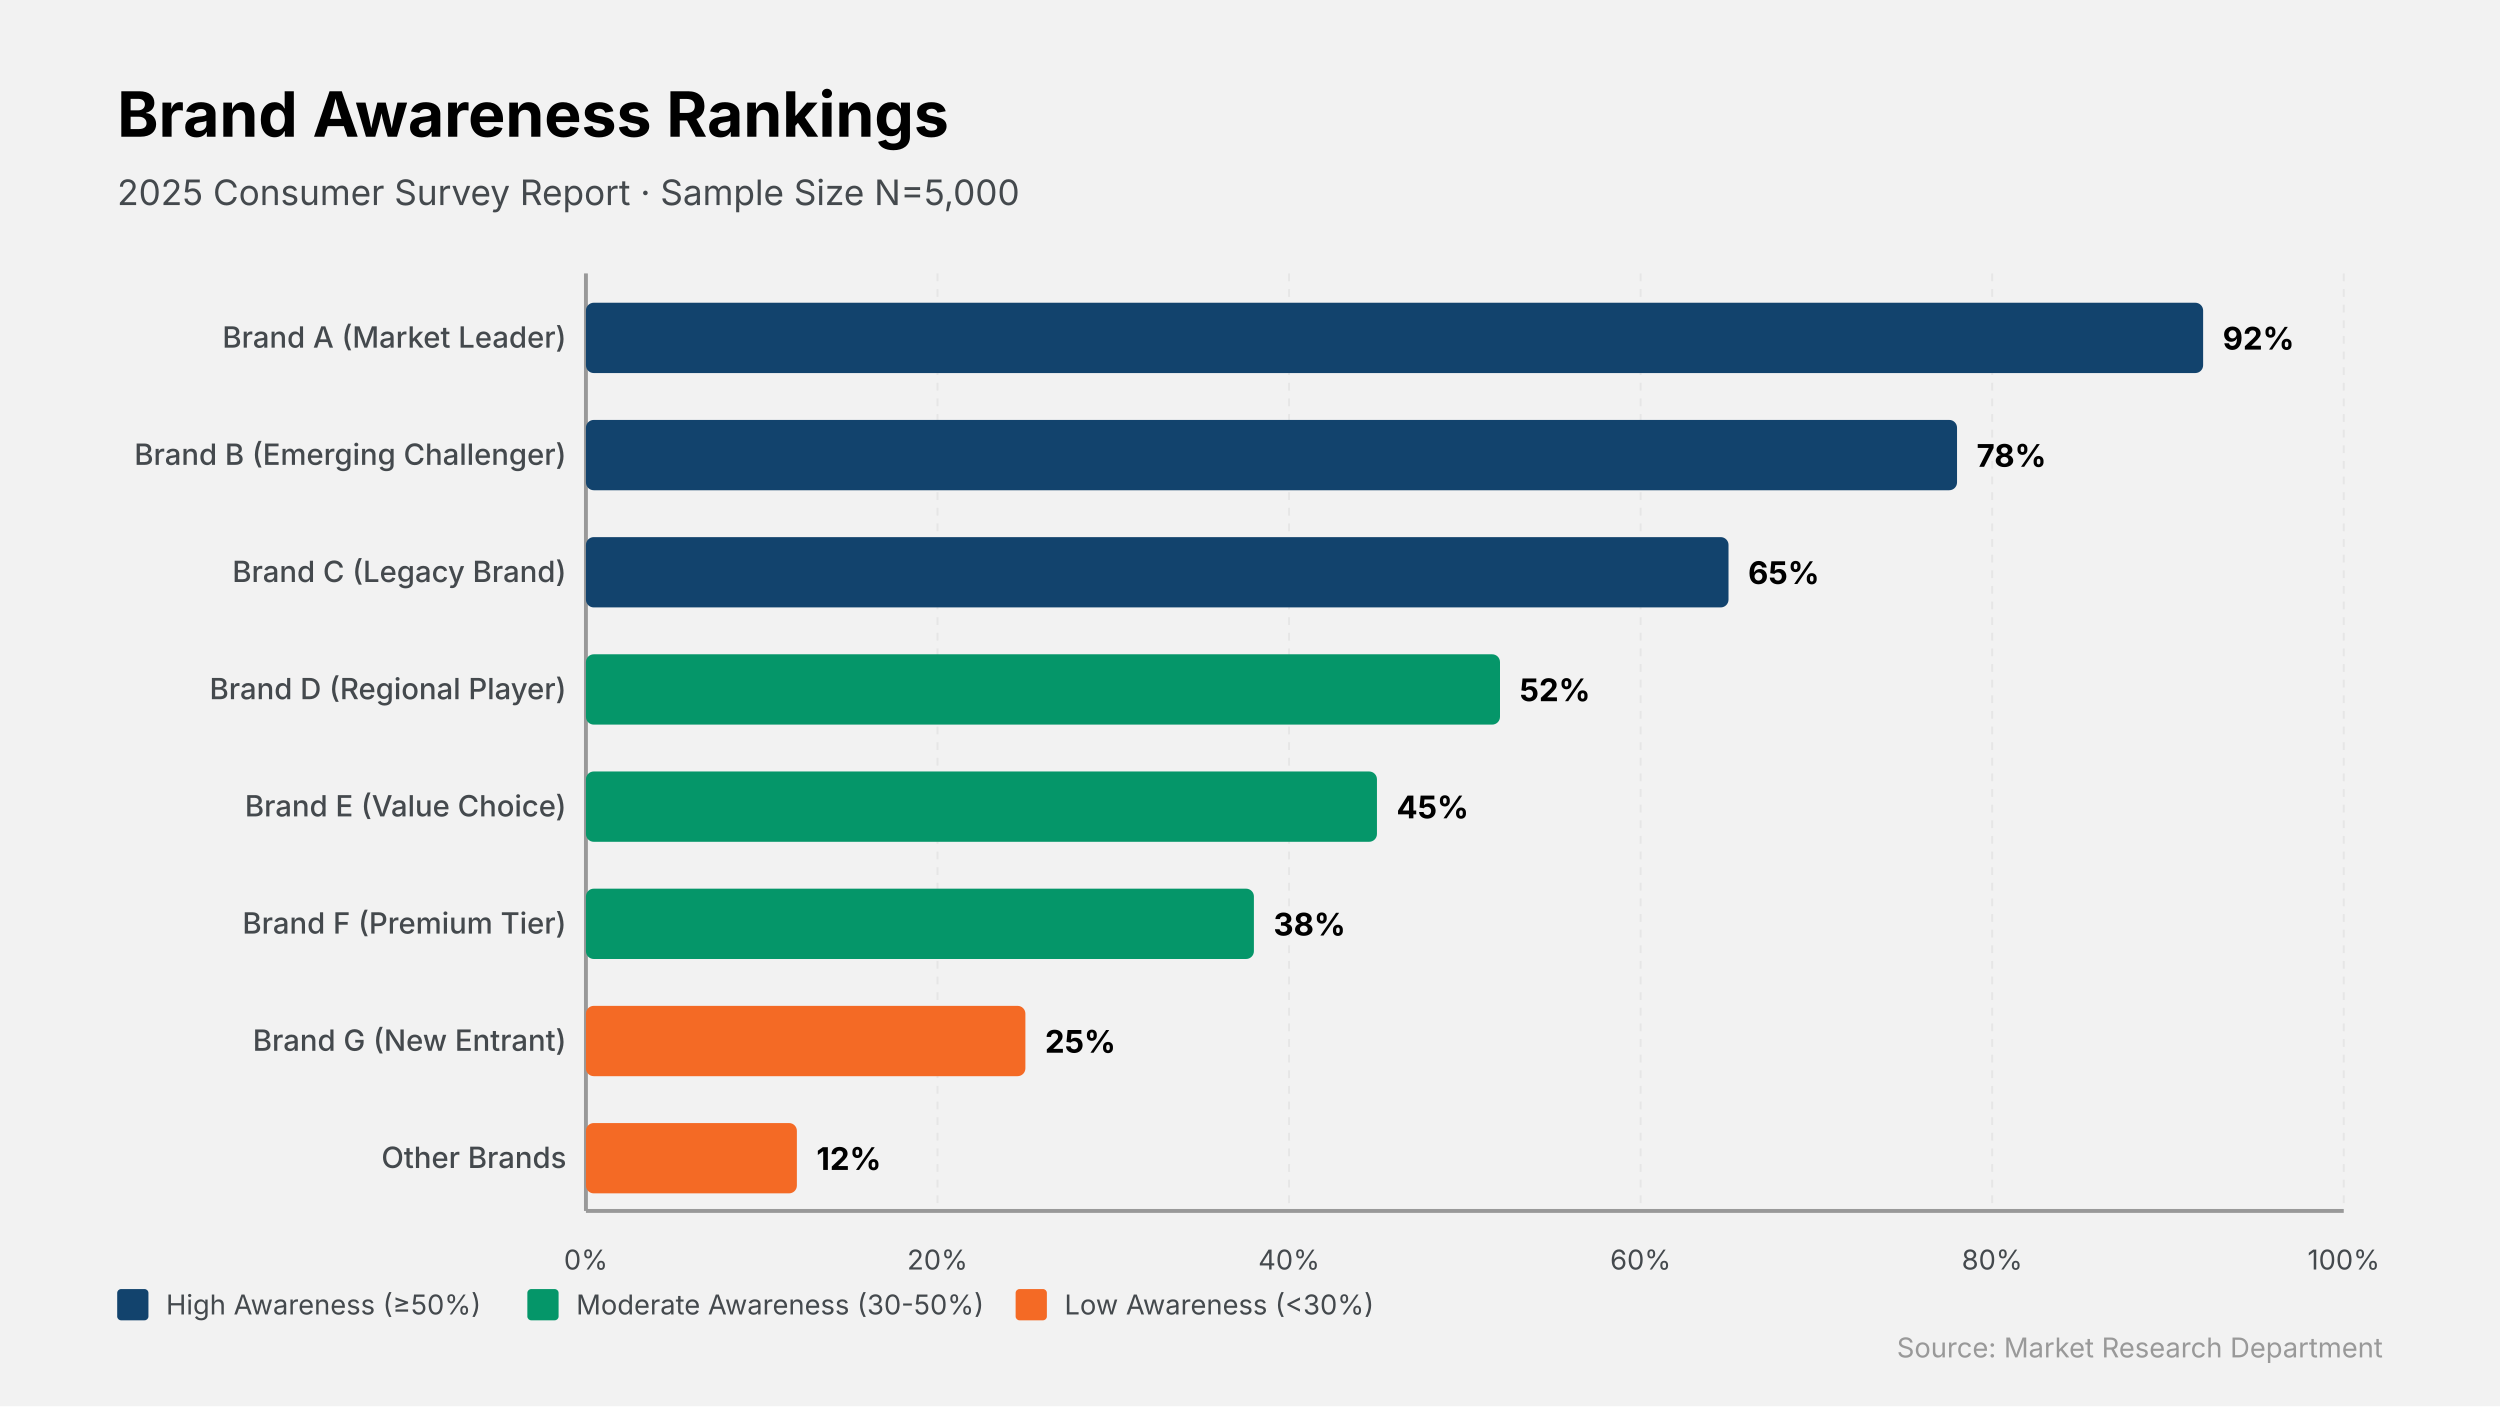
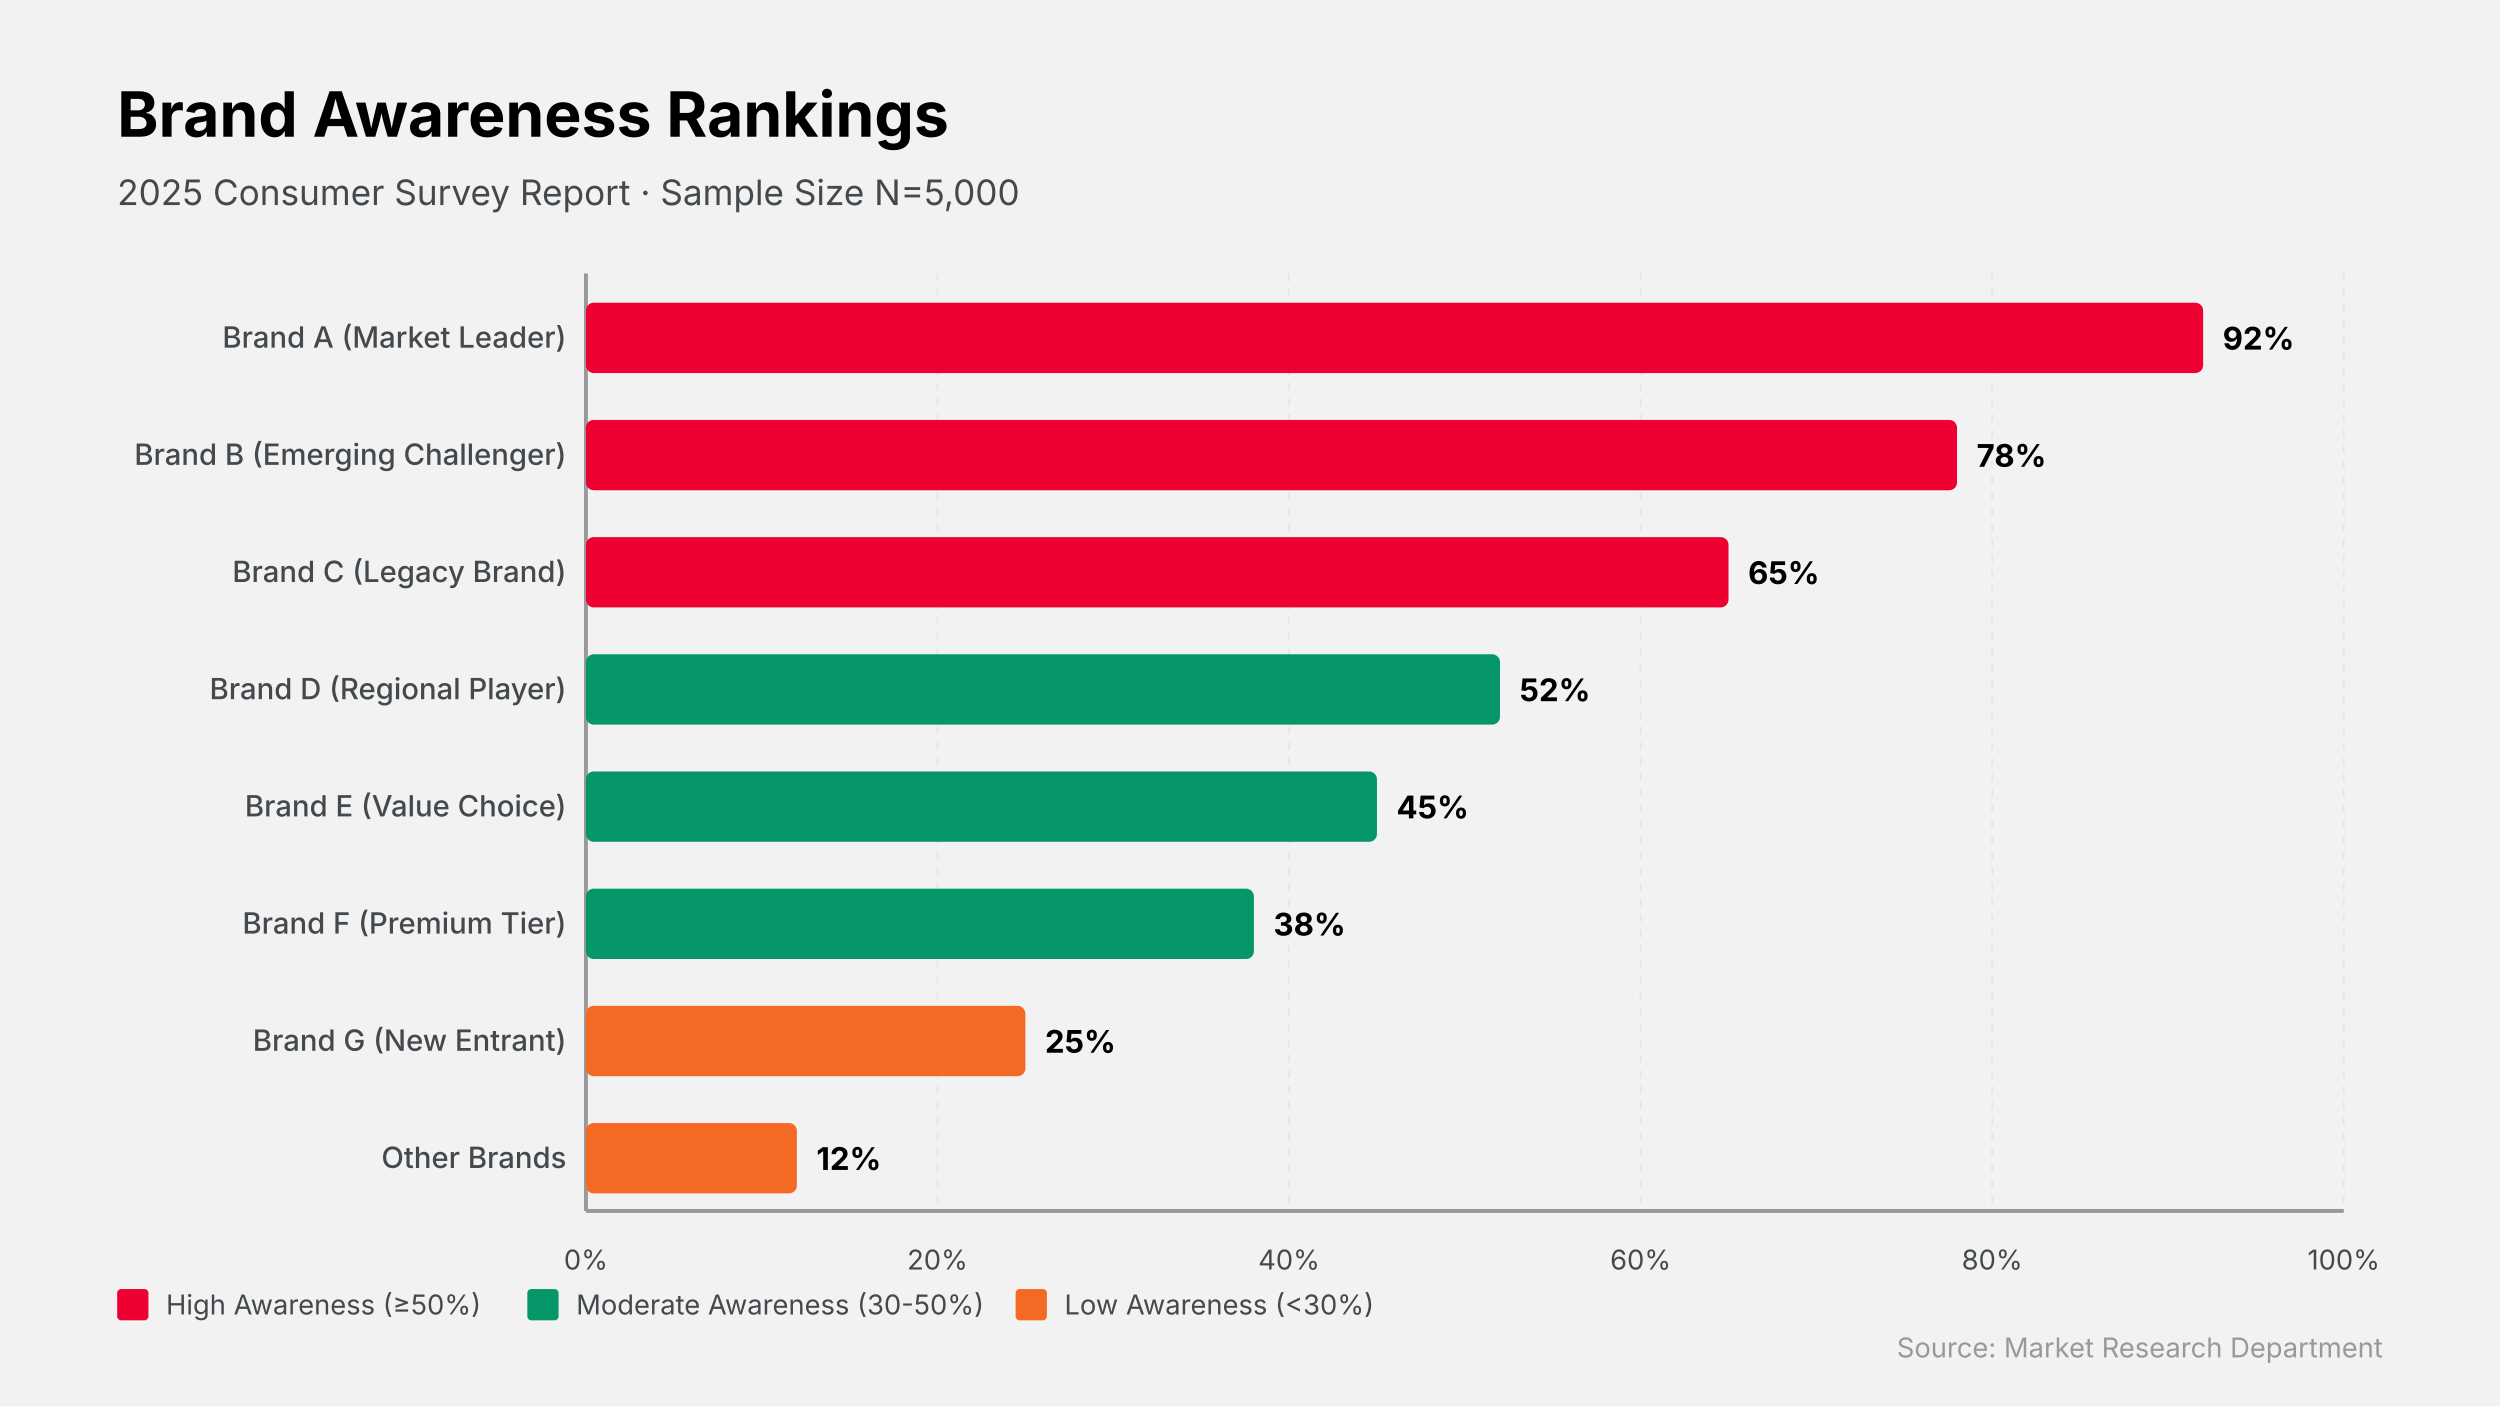
<svg xmlns="http://www.w3.org/2000/svg" viewBox="0 0 1280 720" width="1280" height="720" font-family="-apple-system, BlinkMacSystemFont, 'Segoe UI', sans-serif" font-size="12">
  <rect width="1280" height="720" fill="#F2F2F2" />
  <g id="header">
    <text x="60" y="70" font-size="32" font-weight="700" fill="#000000">Brand Awareness Rankings</text>
    <text x="60" y="105" font-size="18" fill="#44494D">2025 Consumer Survey Report · Sample Size N=5,000</text>
  </g>
  <g id="horizontal_bar_chart" data-viettel-blue-scope="chart">
    <g id="chartArea">
      <line x1="300" y1="140" x2="300" y2="620" stroke="#E6E6E6" stroke-width="1" stroke-dasharray="4,4" />
      <line x1="480" y1="140" x2="480" y2="620" stroke="#E6E6E6" stroke-width="1" stroke-dasharray="4,4" />
      <line x1="660" y1="140" x2="660" y2="620" stroke="#E6E6E6" stroke-width="1" stroke-dasharray="4,4" />
      <line x1="840" y1="140" x2="840" y2="620" stroke="#E6E6E6" stroke-width="1" stroke-dasharray="4,4" />
      <line x1="1020" y1="140" x2="1020" y2="620" stroke="#E6E6E6" stroke-width="1" stroke-dasharray="4,4" />
      <line x1="1200" y1="140" x2="1200" y2="620" stroke="#E6E6E6" stroke-width="1" stroke-dasharray="4,4" />
      <text x="300" y="650" font-size="14" fill="#44494D" text-anchor="middle">0%</text>
      <text x="480" y="650" font-size="14" fill="#44494D" text-anchor="middle">20%</text>
      <text x="660" y="650" font-size="14" fill="#44494D" text-anchor="middle">40%</text>
      <text x="840" y="650" font-size="14" fill="#44494D" text-anchor="middle">60%</text>
      <text x="1020" y="650" font-size="14" fill="#44494D" text-anchor="middle">80%</text>
      <text x="1200" y="650" font-size="14" fill="#44494D" text-anchor="middle">100%</text>
      <line x1="300" y1="140" x2="300" y2="620" stroke="#999999" stroke-width="2" />
      <line x1="300" y1="620" x2="1200" y2="620" stroke="#999999" stroke-width="2" />
      <text x="290" y="178" font-size="15" font-weight="500" fill="#44494D" text-anchor="end">Brand A (Market Leader)</text>
-       <rect x="300" y="155" width="828" height="36" rx="4" fill="#12436D" />
+       <rect x="300" y="155" width="828" height="36" rx="4" fill="#EE0033" />
      <text x="1138" y="179" font-size="16" font-weight="700" fill="#000000">92%</text>
      <text x="290" y="238" font-size="15" font-weight="500" fill="#44494D" text-anchor="end">Brand B (Emerging Challenger)</text>
-       <rect x="300" y="215" width="702" height="36" rx="4" fill="#12436D" />
+       <rect x="300" y="215" width="702" height="36" rx="4" fill="#EE0033" />
      <text x="1012" y="239" font-size="16" font-weight="700" fill="#000000">78%</text>
      <text x="290" y="298" font-size="15" font-weight="500" fill="#44494D" text-anchor="end">Brand C (Legacy Brand)</text>
-       <rect x="300" y="275" width="585" height="36" rx="4" fill="#12436D" />
+       <rect x="300" y="275" width="585" height="36" rx="4" fill="#EE0033" />
      <text x="895" y="299" font-size="16" font-weight="700" fill="#000000">65%</text>
      <text x="290" y="358" font-size="15" font-weight="500" fill="#44494D" text-anchor="end">Brand D (Regional Player)</text>
      <rect x="300" y="335" width="468" height="36" rx="4" fill="#059669" />
      <text x="778" y="359" font-size="16" font-weight="700" fill="#000000">52%</text>
      <text x="290" y="418" font-size="15" font-weight="500" fill="#44494D" text-anchor="end">Brand E (Value Choice)</text>
      <rect x="300" y="395" width="405" height="36" rx="4" fill="#059669" />
      <text x="715" y="419" font-size="16" font-weight="700" fill="#000000">45%</text>
      <text x="290" y="478" font-size="15" font-weight="500" fill="#44494D" text-anchor="end">Brand F (Premium Tier)</text>
      <rect x="300" y="455" width="342" height="36" rx="4" fill="#059669" />
      <text x="652" y="479" font-size="16" font-weight="700" fill="#000000">38%</text>
      <text x="290" y="538" font-size="15" font-weight="500" fill="#44494D" text-anchor="end">Brand G (New Entrant)</text>
      <rect x="300" y="515" width="225" height="36" rx="4" fill="#F46A25" />
      <text x="535" y="539" font-size="16" font-weight="700" fill="#000000">25%</text>
      <text x="290" y="598" font-size="15" font-weight="500" fill="#44494D" text-anchor="end">Other Brands</text>
      <rect x="300" y="575" width="108" height="36" rx="4" fill="#F46A25" />
      <text x="418" y="599" font-size="16" font-weight="700" fill="#000000">12%</text>
    </g>
  </g>
  <g id="legend" data-viettel-blue-scope="chart">
-     <rect x="60" y="660" width="16" height="16" rx="2" fill="#12436D" />
+     <rect x="60" y="660" width="16" height="16" rx="2" fill="#EE0033" />
    <text x="85" y="673" font-size="14" fill="#44494D">High Awareness (≥50%)</text>
    <rect x="270" y="660" width="16" height="16" rx="2" fill="#059669" />
    <text x="295" y="673" font-size="14" fill="#44494D">Moderate Awareness (30-50%)</text>
    <rect x="520" y="660" width="16" height="16" rx="2" fill="#F46A25" />
    <text x="545" y="673" font-size="14" fill="#44494D">Low Awareness (&lt;30%)</text>
  </g>
  <g id="source">
    <text x="1220" y="695" font-size="14" fill="#999999" text-anchor="end">Source: Market Research Department</text>
  </g>
</svg>
